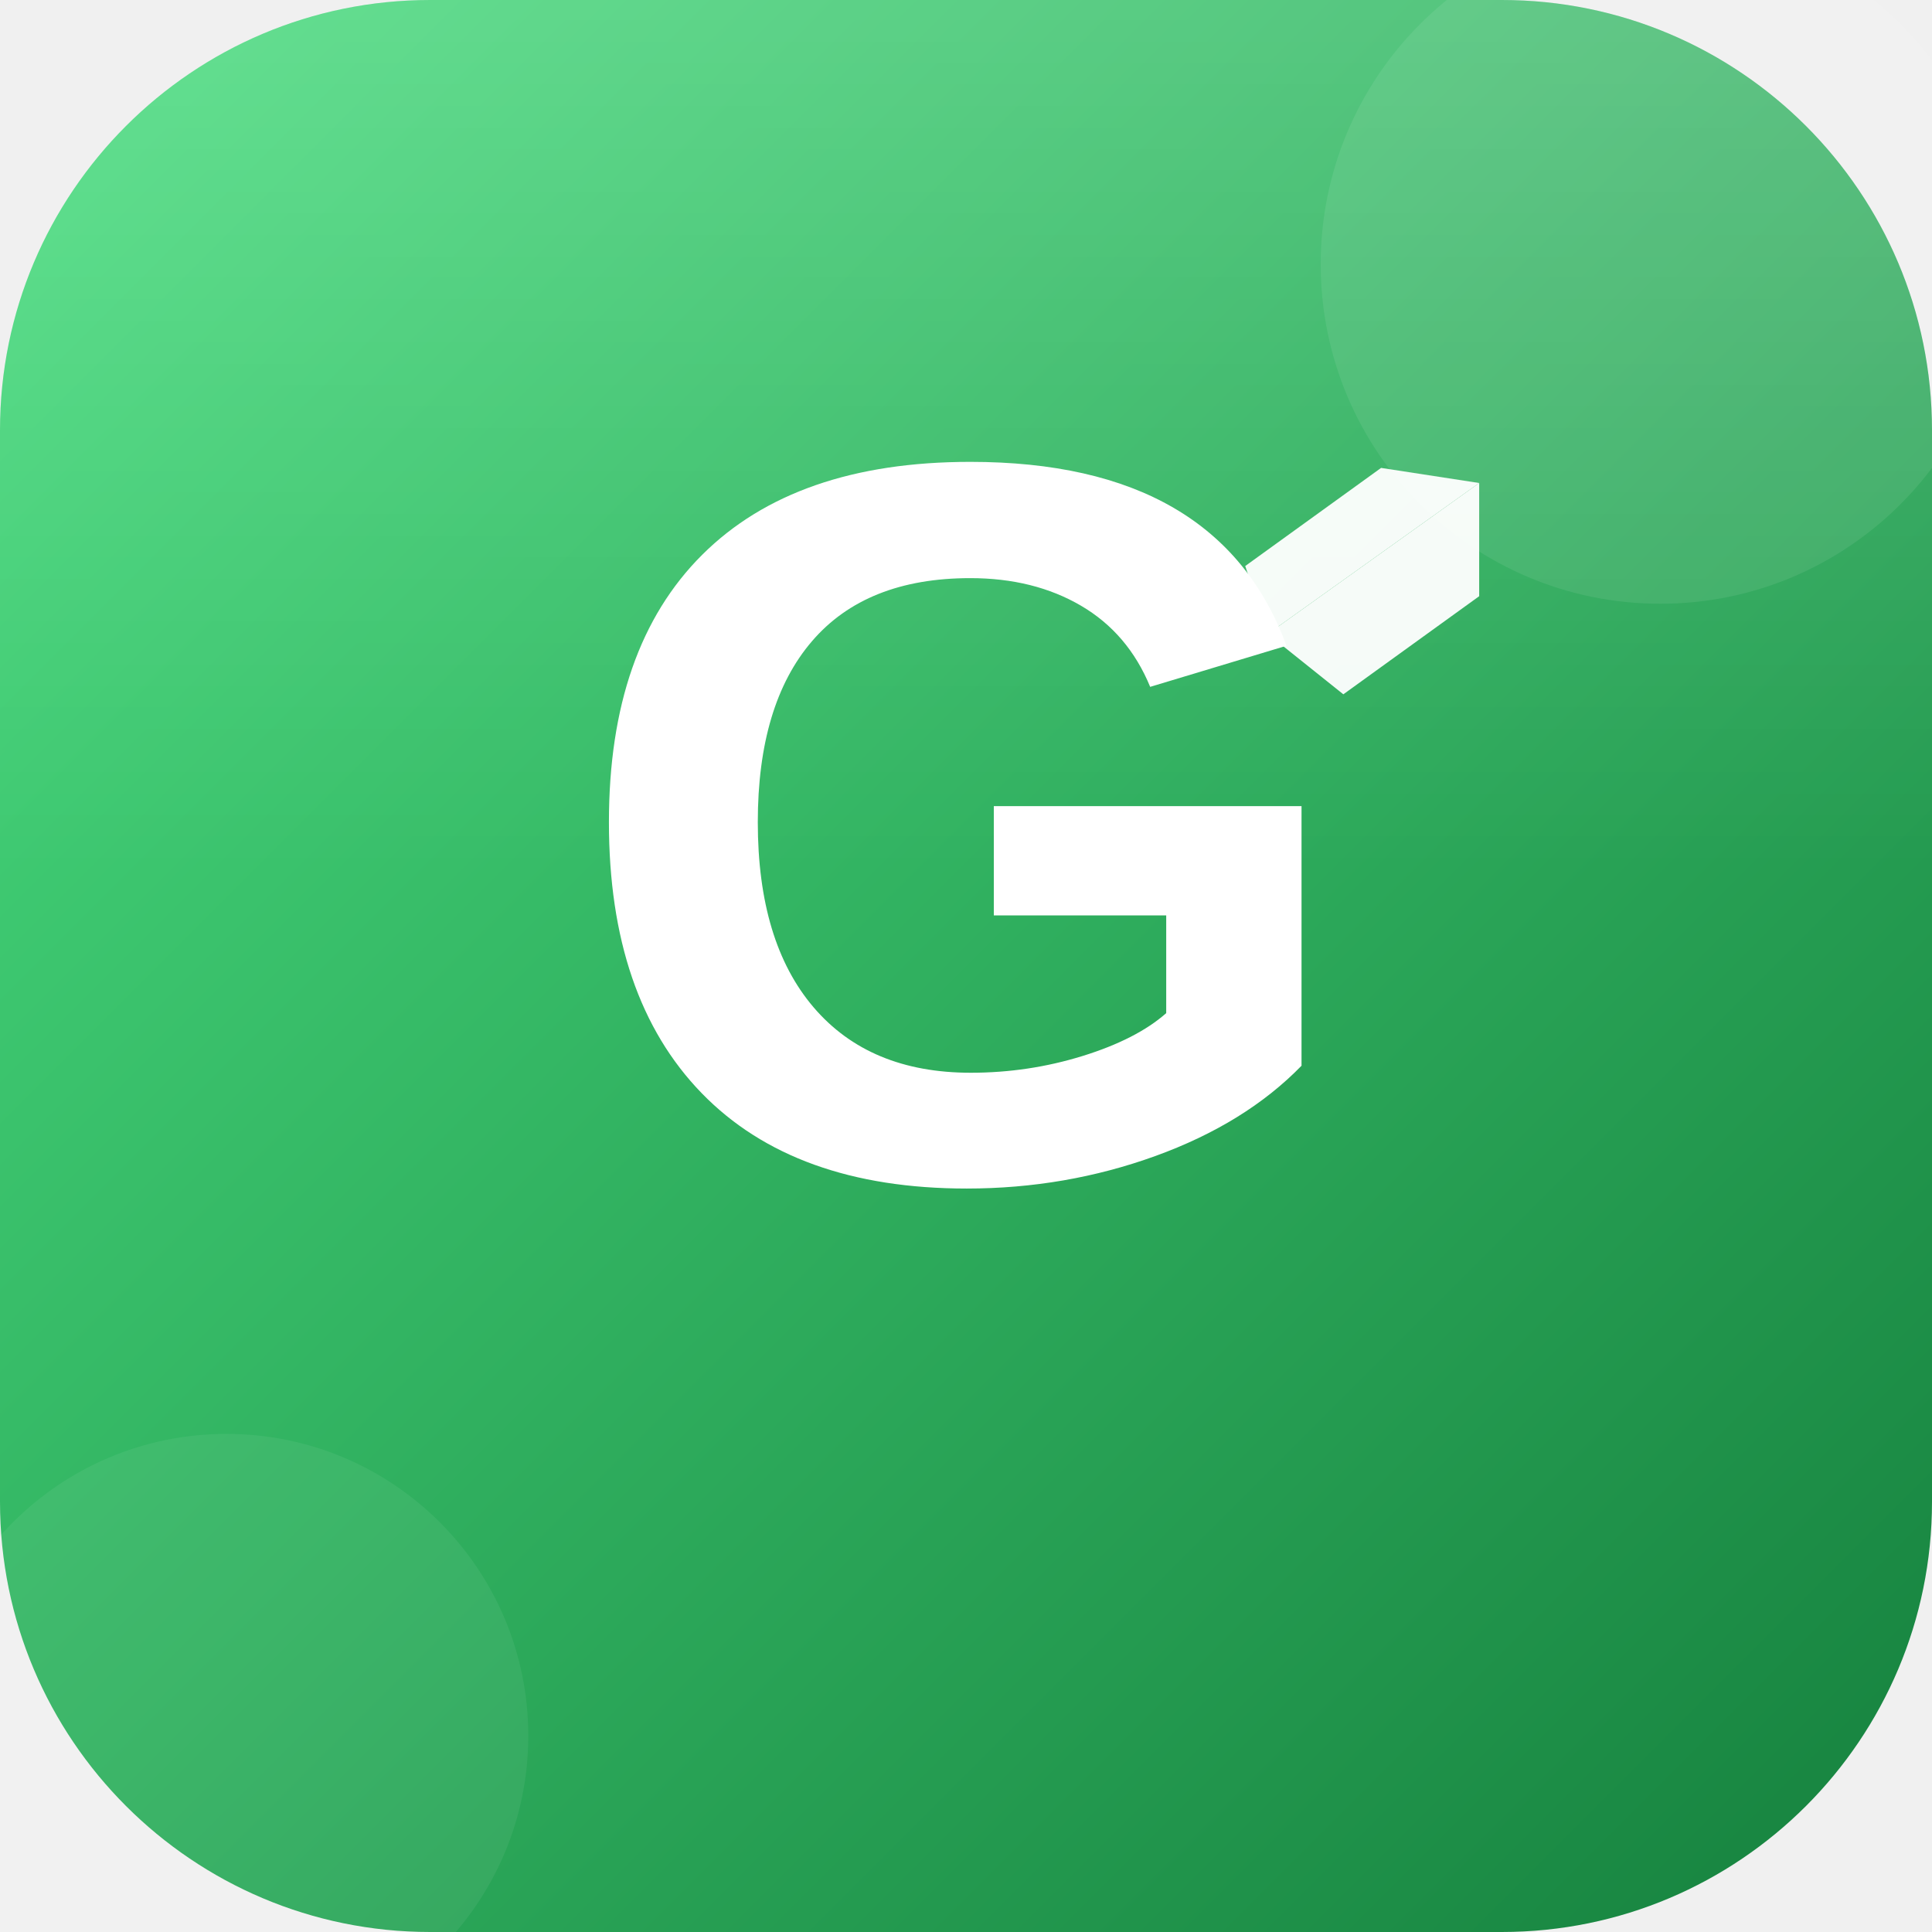
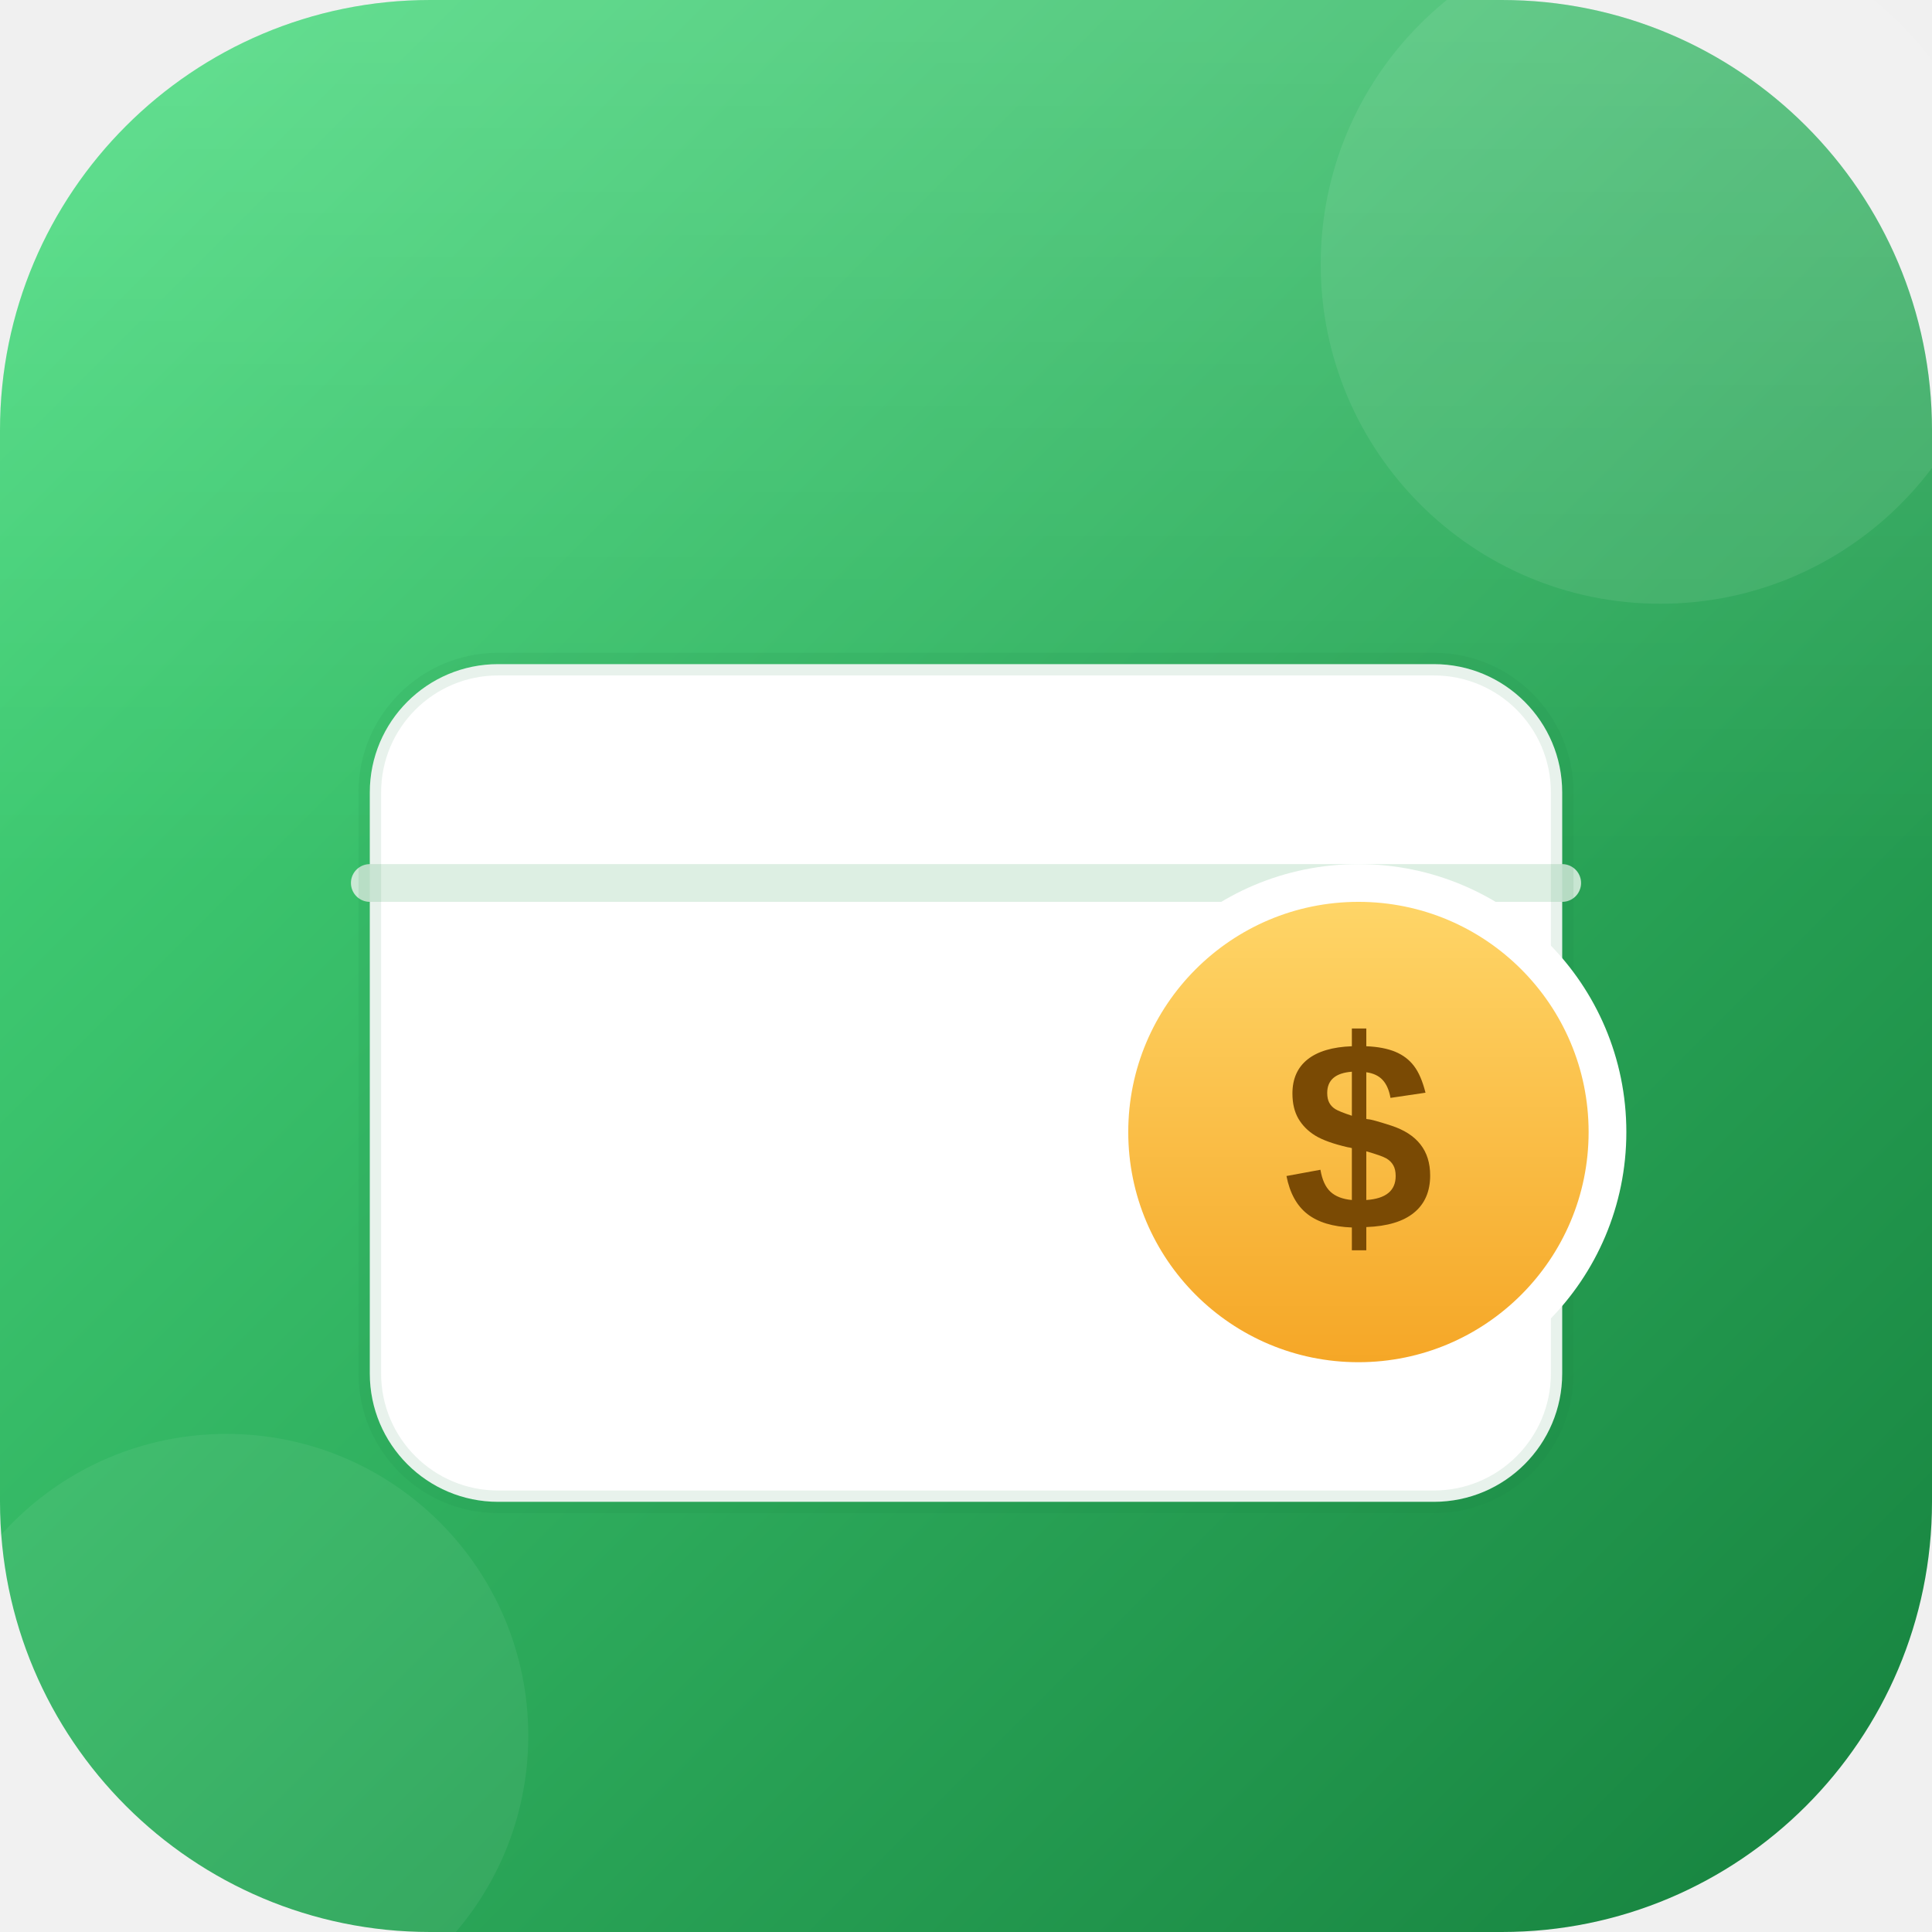
<svg xmlns="http://www.w3.org/2000/svg" width="512" height="512" viewBox="0 0 512 512">
  <defs>
    <linearGradient id="bg" x1="0" y1="0" x2="1" y2="1">
      <stop offset="0%" stop-color="#4ade80" />
      <stop offset="100%" stop-color="#15803d" />
    </linearGradient>
    <linearGradient id="sheen" x1="0" y1="0" x2="0" y2="1">
      <stop offset="0%" stop-color="#ffffff" stop-opacity="0.16" />
      <stop offset="45%" stop-color="#ffffff" stop-opacity="0" />
    </linearGradient>
+     <linearGradient id="coin" x1="0" y1="0" x2="0" y2="1">
+       <stop offset="0%" stop-color="#ffd76a" />
+       <stop offset="100%" stop-color="#f5a524" />
+     </linearGradient>
  </defs>
  <rect width="512" height="512" rx="114" fill="url(#bg)" />
  <rect width="512" height="512" rx="114" fill="url(#sheen)" />
  <circle cx="440" cy="70" r="90" fill="#ffffff" opacity="0.08" />
  <circle cx="60" cy="460" r="80" fill="#ffffff" opacity="0.06" />
-   <text x="50%" y="61%" text-anchor="middle" font-family="Arial, Helvetica, sans-serif" font-weight="800" font-size="272" fill="#ffffff">G</text>
-   <path d="M 336 168 L 392 128 L 392 158 L 356 184 Z" fill="#ffffff" opacity="0.95" />
-   <path d="M 336 168 L 392 128 L 366 124 L 330 150 Z" fill="#ffffff" opacity="0.95" />
+   <rect x="98" y="176" width="316" height="222" rx="34" fill="#ffffff" />
+   <path d="M98 234 h316" stroke="#d9ede0" stroke-width="10" stroke-linecap="round" opacity="0.9" />
+   <rect x="98" y="176" width="316" height="222" rx="34" fill="none" stroke="#15803d" stroke-opacity="0.10" stroke-width="6" />
+   <circle cx="360" cy="300" r="66" fill="url(#coin)" stroke="#ffffff" stroke-width="10" />
+   <text x="360" y="326" text-anchor="middle" font-family="Arial, Helvetica, sans-serif" font-weight="800" font-size="72" fill="#7a4a04">$</text>
</svg>
